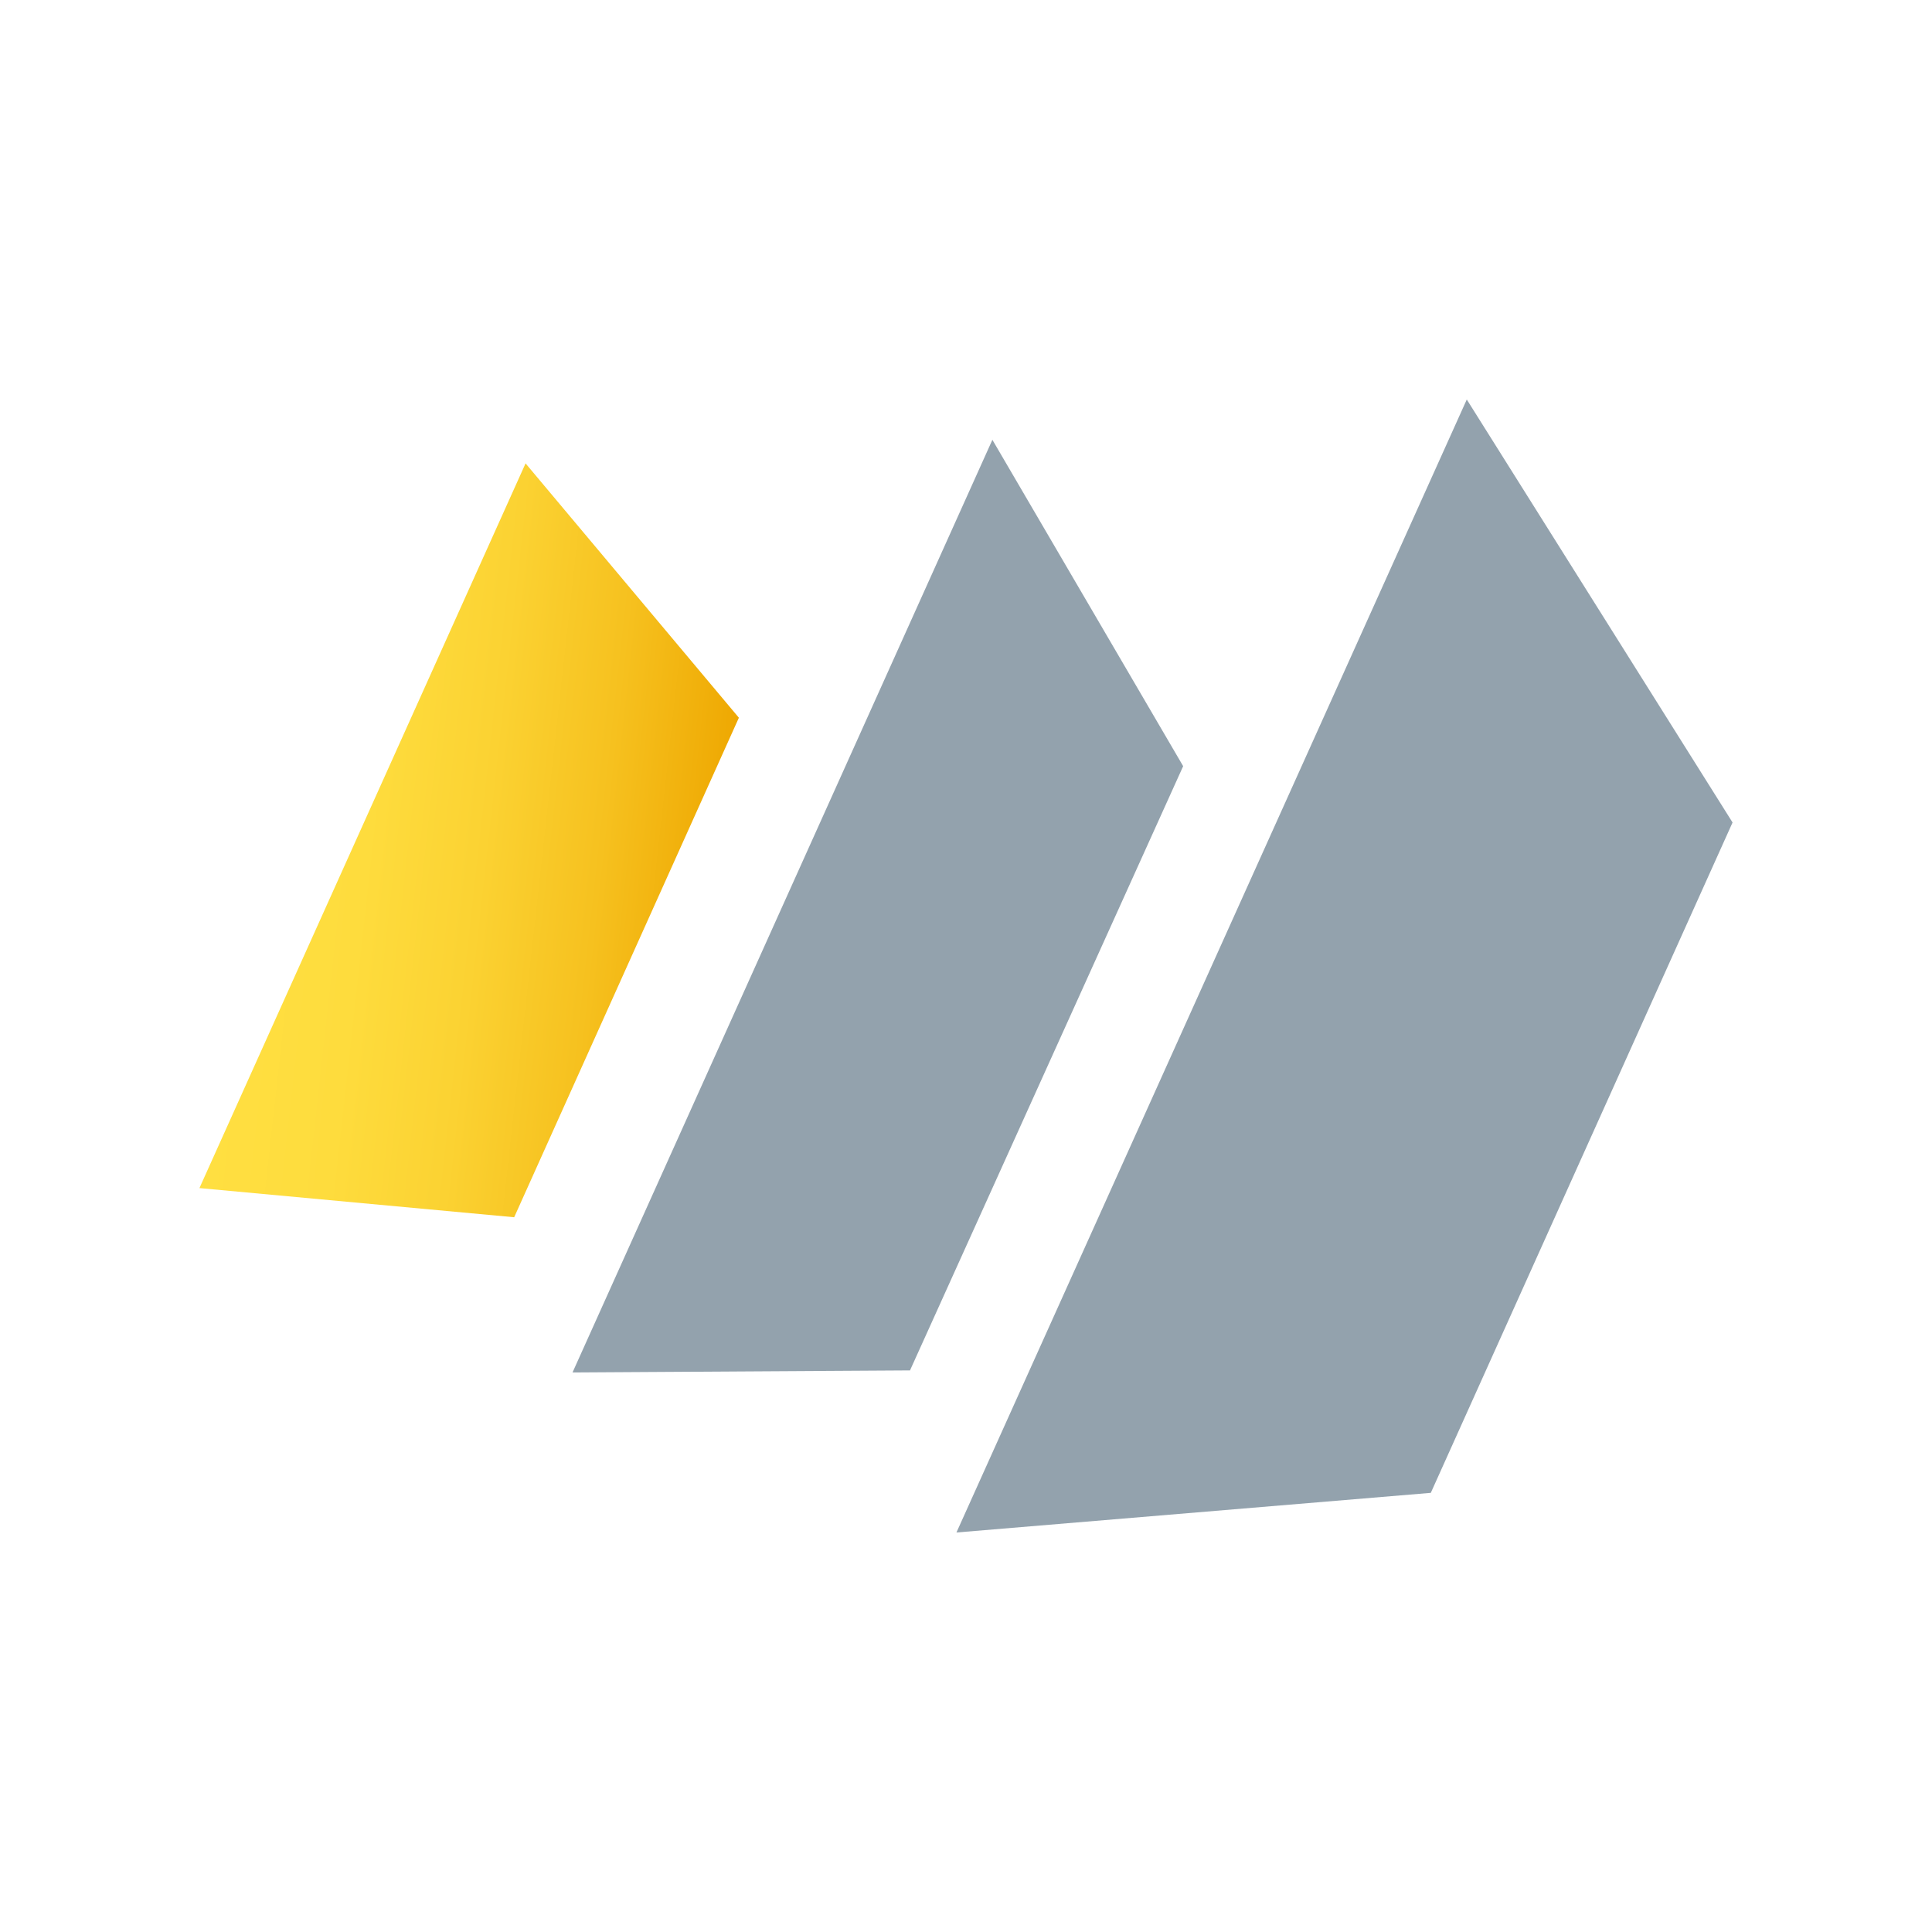
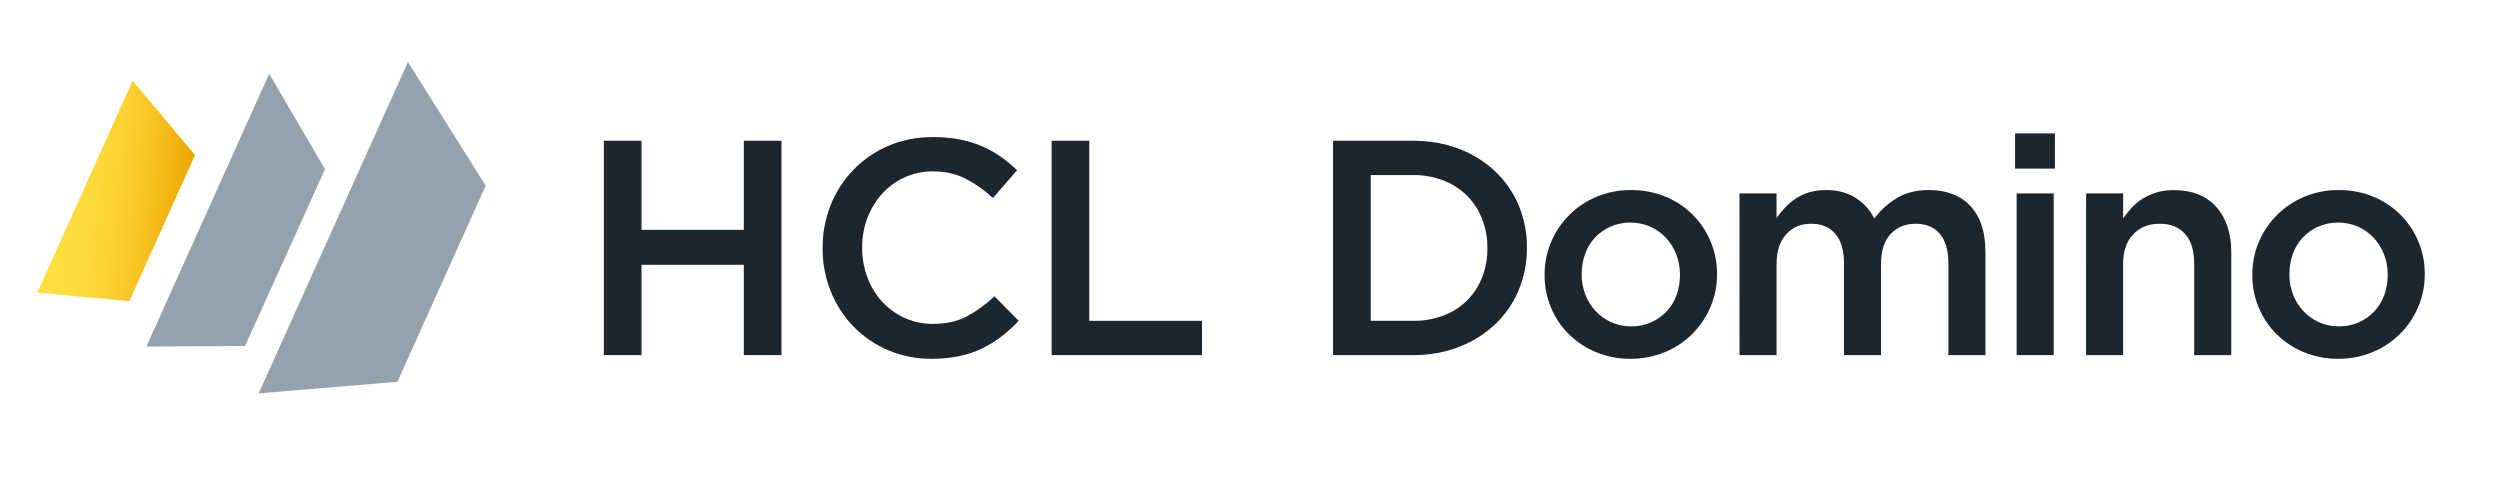
- <svg xmlns="http://www.w3.org/2000/svg" viewBox="0 0 714.33 714.33">
+ <svg xmlns="http://www.w3.org/2000/svg" viewBox="0 0 2806.3 544.25">
  <defs>
-     <style>.cls-1{fill:#93a2ad;}.cls-2{fill:url(#linear-gradient);}</style>
-     <linearGradient id="linear-gradient" x1="-1207.2" y1="-143" x2="-1038.66" y2="-143" gradientTransform="matrix(1.06, 0.13, -0.11, 0.99, 1353.7, 600.62)" gradientUnits="userSpaceOnUse">
+     <style>.cls-1{fill:#1c262e;}.cls-2{fill:#93a2ad;}.cls-3{fill:url(#linear-gradient);}</style>
+     <linearGradient id="linear-gradient" x1="-814.79" y1="588.66" x2="-665.12" y2="588.66" gradientTransform="matrix(1.06, 0.13, -0.11, 0.99, 980.84, -273.89)" gradientUnits="userSpaceOnUse">
      <stop offset="0" stop-color="#ffdf41" />
      <stop offset="0.26" stop-color="#fedc3d" />
      <stop offset="0.5" stop-color="#fbd232" />
      <stop offset="0.74" stop-color="#f6c11f" />
      <stop offset="0.97" stop-color="#efaa04" />
      <stop offset="1" stop-color="#eea600" />
    </linearGradient>
  </defs>
  <g id="Layer_3" data-name="Layer 3">
-     <polygon class="cls-1" points="437.46 283.28 336.46 506.69 211.68 507.45 366.92 162.61 437.46 283.28" />
-     <polygon class="cls-1" points="640.59 304.1 529.02 551.96 353.63 566.62 542.32 147.71 640.59 304.1" />
-     <polygon class="cls-2" points="273.19 265.37 190.11 450.06 73.74 439.28 194.32 171.33 273.19 265.37" />
+     <path class="cls-1" d="M677.82,158h42.29V258H834.93V158h42.28V398.63H834.93V297.22H720.11V398.63H677.82Z" />
+     <path class="cls-1" d="M1045.79,402.76A122,122,0,0,1,997,393.13a119.73,119.73,0,0,1-38.68-26.3,121.16,121.16,0,0,1-25.61-39.36A126.69,126.69,0,0,1,923.41,279v-.69a127.64,127.64,0,0,1,9.11-48.3,121.83,121.83,0,0,1,25.61-39.53,120.38,120.38,0,0,1,39.19-26.81q22.7-9.81,50.19-9.8a153,153,0,0,1,30.08,2.73,122.84,122.84,0,0,1,24.93,7.66,117.84,117.84,0,0,1,21,11.76,164.65,164.65,0,0,1,18.22,15l-27.16,31.27a135.75,135.75,0,0,0-30.6-21.66q-16.15-8.25-36.78-8.25a75.17,75.17,0,0,0-31.8,6.72,77,77,0,0,0-25.1,18.26,86,86,0,0,0-16.5,27,90.55,90.55,0,0,0-6,33.06v.69a94.2,94.2,0,0,0,5.84,33.24,81.9,81.9,0,0,0,16.5,27.22,78.86,78.86,0,0,0,25.27,18.25,75.17,75.17,0,0,0,31.8,6.72q22,0,37.81-8.25a144.11,144.11,0,0,0,31.29-22.69l27.15,27.5a153.74,153.74,0,0,1-19.42,17.7,127.9,127.9,0,0,1-21.83,13.41,110.48,110.48,0,0,1-25.61,8.6A150.65,150.65,0,0,1,1045.79,402.76Z" />
+     <path class="cls-1" d="M1180.48,158h42.28V360.13h126.51v38.5H1180.48Z" />
+     <path class="cls-1" d="M1496.4,158h89.72q28.19,0,51.74,9.11a122.33,122.33,0,0,1,40.56,25.27,112.45,112.45,0,0,1,26.3,38,119.49,119.49,0,0,1,9.28,47.27v.68a120.68,120.68,0,0,1-9.28,47.44,111.87,111.87,0,0,1-26.3,38.16,124.36,124.36,0,0,1-40.56,25.44q-23.55,9.28-51.74,9.28H1496.4Zm42.28,38.51V360.13h47.44a94,94,0,0,0,34.38-6,75,75,0,0,0,26.3-16.84,76.18,76.18,0,0,0,16.84-25.78,86.27,86.27,0,0,0,6-32.49v-.69a87.6,87.6,0,0,0-6-32.66,75.84,75.84,0,0,0-16.84-26,77.32,77.32,0,0,0-26.3-17,91.93,91.93,0,0,0-34.38-6.18Z" />
+     <path class="cls-1" d="M1830.1,402.76a98.58,98.58,0,0,1-38.33-7.39,95.25,95.25,0,0,1-30.6-20.11,91.11,91.11,0,0,1-20.11-29.91,93.18,93.18,0,0,1-7.22-36.44v-.69a92.07,92.07,0,0,1,7.39-36.78,94.72,94.72,0,0,1,50.88-50.54,97.43,97.43,0,0,1,38.67-7.56,99.58,99.58,0,0,1,38.68,7.39,93,93,0,0,1,50.7,50.19,92.66,92.66,0,0,1,7.22,36.61v.69a91.21,91.21,0,0,1-7.39,36.44,94.29,94.29,0,0,1-51,50.54A98.9,98.9,0,0,1,1830.1,402.76Zm.68-36.44a53.64,53.64,0,0,0,40.22-17,52.33,52.33,0,0,0,11-18.22,65.11,65.11,0,0,0,3.78-22.17v-.69a62.34,62.34,0,0,0-4.13-22.69A57.12,57.12,0,0,0,1870.15,267a55.28,55.28,0,0,0-17.54-12.55,56.95,56.95,0,0,0-45,0,54.3,54.3,0,0,0-17.36,12.38,52.14,52.14,0,0,0-11,18.39,66.06,66.06,0,0,0-3.78,22.34v.69a60.93,60.93,0,0,0,4.12,22.52,57.37,57.37,0,0,0,11.52,18.39,55.17,55.17,0,0,0,17.53,12.55A52.69,52.69,0,0,0,1830.78,366.32Z" />
+     <path class="cls-1" d="M1952.61,217.12h41.6v27.5a118.08,118.08,0,0,1,9.63-11.68,67,67,0,0,1,11.86-10,57.26,57.26,0,0,1,15.12-7.05,63.84,63.84,0,0,1,18.74-2.58q19.59,0,33.34,8.77a57.59,57.59,0,0,1,21,23.2,90.05,90.05,0,0,1,25.79-23.2q14.78-8.78,35.41-8.77,29.89,0,46.75,18t16.84,51.39V398.63h-41.59V295.5q0-21.66-9.63-33t-27.16-11.35q-17.19,0-28,11.52t-10.83,33.52V398.63h-41.6V295.16q0-21.32-9.62-32.66t-27.16-11.35q-17.54,0-28.19,12t-10.66,33V398.63h-41.6Z" />
+     <path class="cls-1" d="M2262,149.74h44.69v39.54H2262Zm1.72,67.38h41.59V398.63h-41.59Z" />
+     <path class="cls-1" d="M2341.69,217.12h41.6V245a133.58,133.58,0,0,1,9.8-12,56.22,56.22,0,0,1,12.37-10.15,67.73,67.73,0,0,1,15.47-6.87,65.15,65.15,0,0,1,19.08-2.58q30.94,0,47.79,18.91t16.84,50.53V398.63H2463V295.5q0-21.31-10.14-32.83t-28.7-11.52q-18.22,0-29.57,11.87t-11.34,33.17V398.63h-41.6Z" />
+     <path class="cls-1" d="M2624.55,402.76a98.62,98.62,0,0,1-38.33-7.39,95.25,95.25,0,0,1-30.6-20.11,91.11,91.11,0,0,1-20.11-29.91,93.18,93.18,0,0,1-7.22-36.44v-.69a92.07,92.07,0,0,1,7.39-36.78,94.72,94.72,0,0,1,50.88-50.54,97.43,97.43,0,0,1,38.67-7.56,99.58,99.58,0,0,1,38.68,7.39,93,93,0,0,1,50.7,50.19,92.66,92.66,0,0,1,7.22,36.61v.69a91.21,91.21,0,0,1-7.39,36.44,94.29,94.29,0,0,1-51.05,50.54A98.9,98.9,0,0,1,2624.55,402.76Zm.68-36.44a53.69,53.69,0,0,0,40.23-17,52.46,52.46,0,0,0,11-18.22,64.87,64.87,0,0,0,3.78-22.17v-.69a62.34,62.34,0,0,0-4.13-22.69A57.12,57.12,0,0,0,2664.6,267a55.17,55.17,0,0,0-17.54-12.55,56.95,56.95,0,0,0-45,0,54.3,54.3,0,0,0-17.36,12.38,52.14,52.14,0,0,0-11,18.39,66.06,66.06,0,0,0-3.78,22.34v.69a60.93,60.93,0,0,0,4.12,22.52,57.37,57.37,0,0,0,11.52,18.39,55.17,55.17,0,0,0,17.53,12.55A52.69,52.69,0,0,0,2625.23,366.32Z" />
+     <polygon class="cls-2" points="364.8 189.96 275.11 388.36 164.3 389.04 302.16 82.81 364.8 189.96" />
+     <polygon class="cls-2" points="545.18 208.45 446.11 428.56 290.36 441.58 457.92 69.57 545.18 208.45" />
+     <polygon class="cls-3" points="218.92 174.06 145.14 338.07 41.81 328.5 148.88 90.55 218.92 174.06" />
  </g>
</svg>
